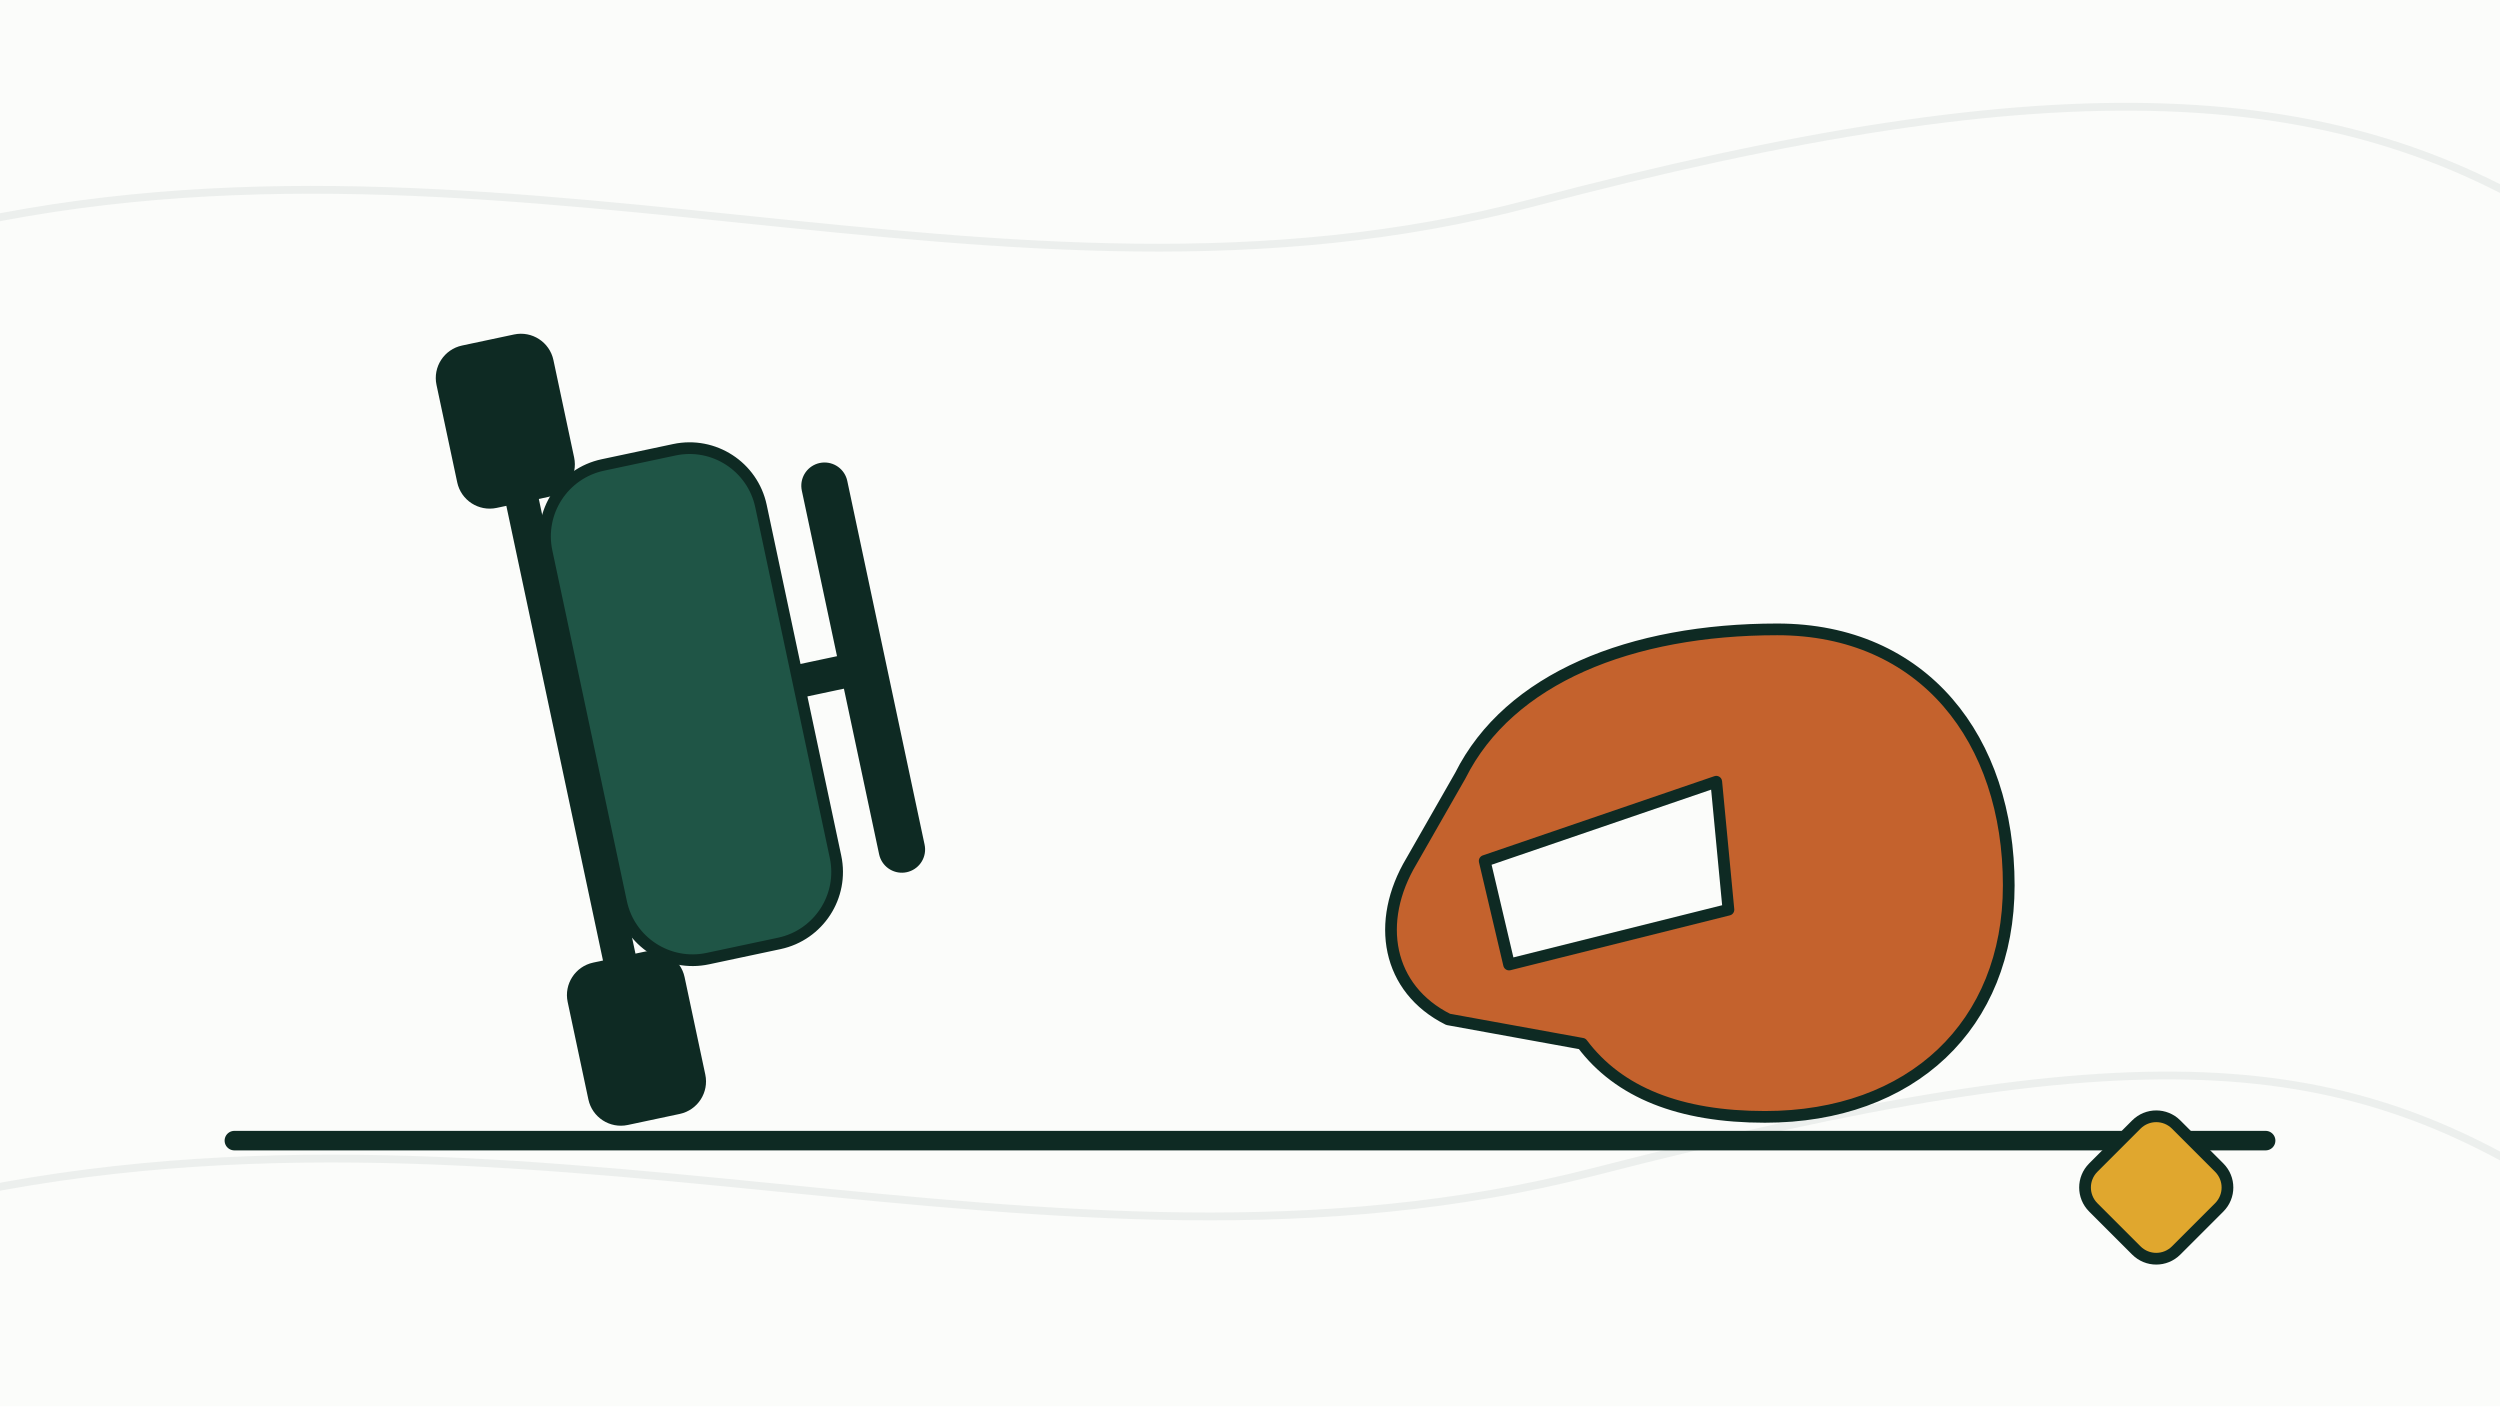
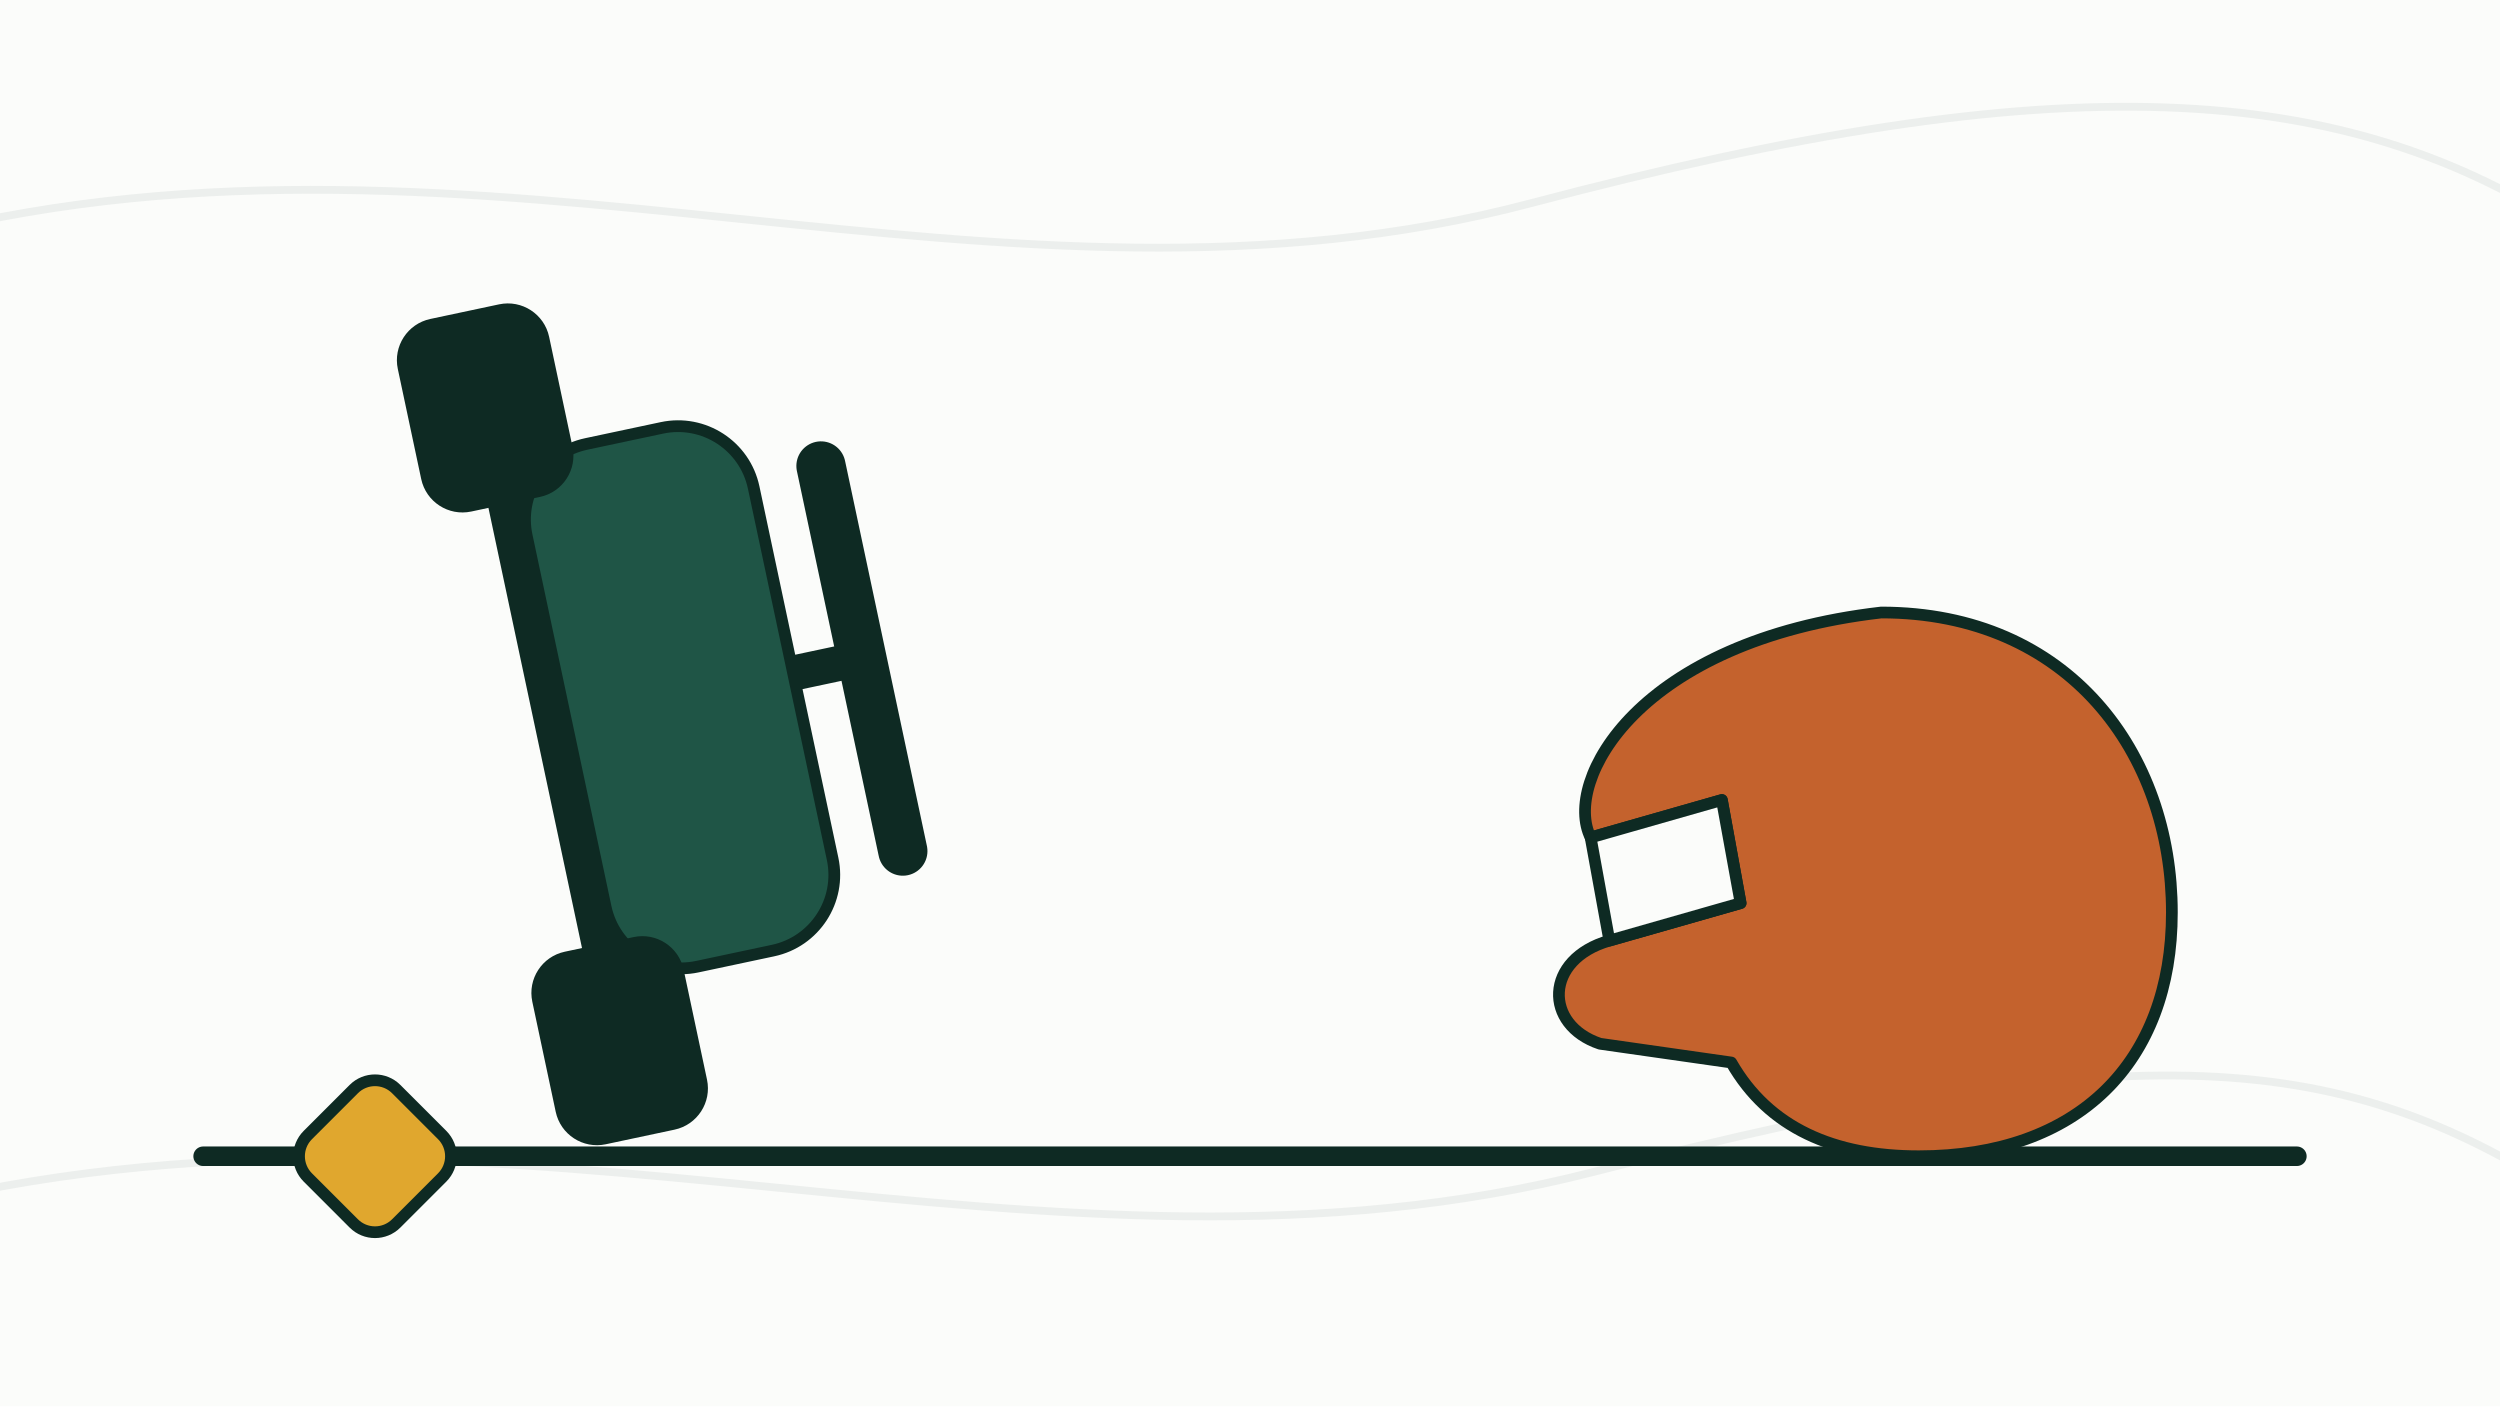
<svg xmlns="http://www.w3.org/2000/svg" viewBox="0 0 320 180" role="img">
  <rect width="320" height="180" fill="#FBFCFA" />
  <g fill="none" stroke="#0E2A23" stroke-opacity="0.06" stroke-width="1">
    <path d="M-10 30 C 62 12, 128 44, 196 26 S 300 10, 330 30" />
    <path d="M-10 154 C 66 136, 134 168, 204 150 S 300 134, 330 154" />
  </g>
-   <path d="M30 146 H290" stroke="#0E2A23" stroke-width="2.5" stroke-linecap="round" />
-   <g transform="translate(108.2 33.8) rotate(78) scale(0.85)">
+   <path d="M26 148 H294" stroke="#0E2A23" stroke-width="2.5" stroke-linecap="round" />
+   <g transform="translate(107.9 29.6) rotate(78) scale(0.9)">
    <path d="M6 55 H114" stroke="#0E2A23" stroke-width="5" stroke-linecap="round" />
    <path d="M60 12 V22" stroke="#0E2A23" stroke-width="5" stroke-linecap="round" />
    <path d="M32 10 H88" stroke="#0E2A23" stroke-width="7" stroke-linecap="round" />
-     <rect x="22" y="20" width="76" height="33" rx="11" fill="#1F5546" stroke="#0E2A23" stroke-width="1.76" />
-     <rect x="0" y="46" width="25" height="18" rx="5" fill="#0E2A23" />
-     <rect x="95" y="46" width="25" height="18" rx="5" fill="#0E2A23" />
+     <rect x="22" y="20" width="76" height="33" rx="11" fill="#1F5546" stroke="#0E2A23" stroke-width="1.67" />
+     <rect x="0" y="44" width="28" height="22" rx="6" fill="#0E2A23" />
+     <rect x="92" y="44" width="28" height="22" rx="6" fill="#0E2A23" />
  </g>
-   <g transform="translate(176 79) scale(0.78)">
-     <path d="M66 2 C90 2, 104 20, 104 44 C104 67, 88 82, 64 82 C50 82, 40 78, 34 70 L12 66 C2 61, 0 50, 6 40 L14 26 C22 10, 42 2, 66 2 Z" fill="#C4622D" stroke="#0E2A23" stroke-width="1.92" stroke-linejoin="round" />
-     <path d="M18 40 L56 27 L58 48 L22 57 Z" fill="#FBFCFA" stroke="#0E2A23" stroke-width="1.92" stroke-linejoin="round" />
+   <g transform="translate(194 76) scale(0.6)">
+     <path d="M78 4 C118 4, 140 34, 140 68 C140 100, 120 120, 86 120 C68 120, 54 114, 46 100 L18 96 C6 92, 6 78, 20 74 L48 66 L44 44 L16 52 C10 40, 26 10, 78 4 Z" fill="#C4622D" stroke="#0E2A23" stroke-width="2.5" stroke-linejoin="round" />
+     <path d="M16 52 L44 44 L48 66 L20 74 Z" fill="#FBFCFA" stroke="#0E2A23" stroke-width="2.5" stroke-linejoin="round" />
  </g>
-   <rect x="-7.5" y="-7.5" width="15" height="15" rx="3.6" transform="translate(276 152) rotate(45)" fill="#E0A72E" stroke="#0E2A23" stroke-width="1.5" />
+   <rect x="-8" y="-8" width="16" height="16" rx="3.84" transform="translate(48 148) rotate(45)" fill="#E0A72E" stroke="#0E2A23" stroke-width="1.5" />
</svg>
